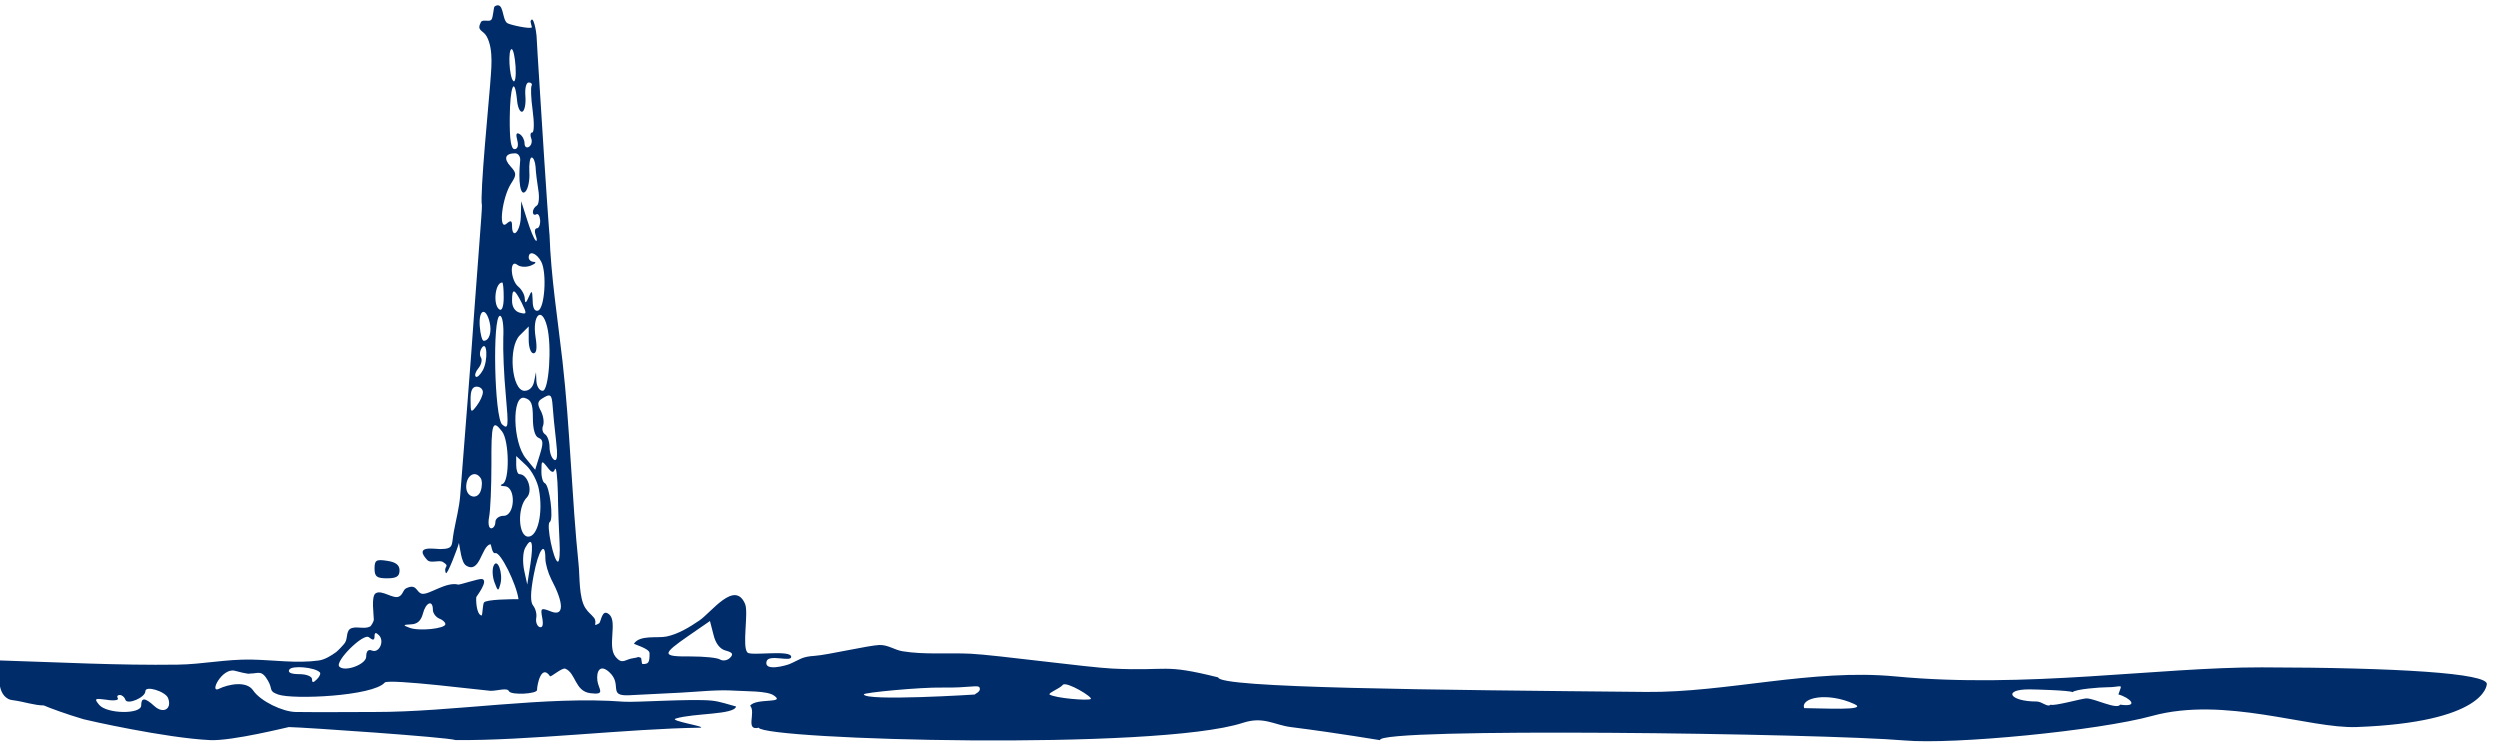
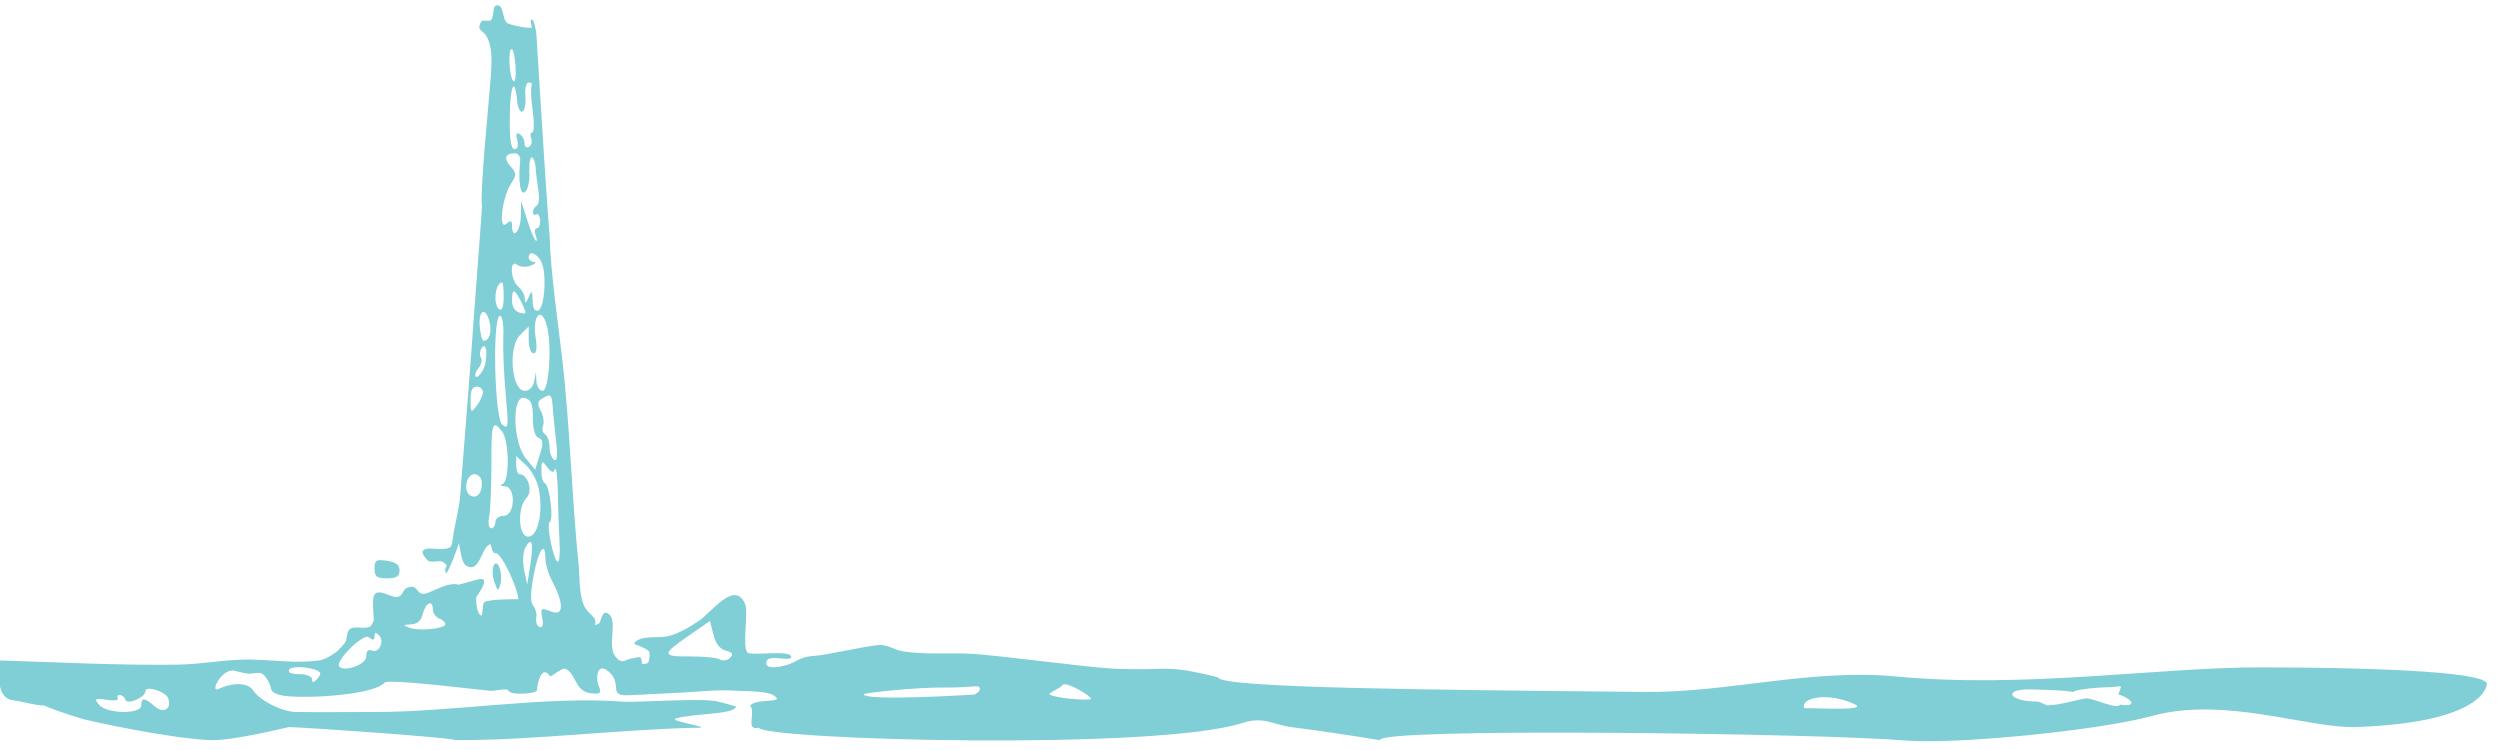
<svg xmlns="http://www.w3.org/2000/svg" viewBox="-329 176.2 600 179.7" x="0" y="0" width="600" height="180" xml:space="preserve" preserveAspectRatio="xMidYMid meet" version="1.1">
-   <style type="text/css"> .st0{fill:#002c6a;} </style>
+   <style type="text/css"> .st0{fill:#80ced6;} </style>
  <g transform="translate(0 225) scale(0.05 -0.05)">
    <path class="st0" d="M4276.4-2224.3c-498.9 0.8-1133.9-102.9-1757.7-43.5 -401.3 38.2-809.8-78.3-1197.6-74.5 -1026.6 9.9-2052.9 18.8-2053.6 69.8 -270.6 67.6-231.4 28.9-508.9 42.4 -120.8 5.9-558.3 65.2-679 71.2 -105.6 5.3-223.8-5.4-327.6 11.9 -39 6.5-69.2 31.2-110.9 30 -50.4-1.5-251.4-48.3-310.3-52 -64.4-4.1-69.5-17.6-120.9-39.4 -14.8-6.3-124.7-38.1-110.4 12.9 10.2 36.7 118.3-5.1 118.3 21.5 0 35.9-193.2 3.2-210 20.8 -27.2 28.4 6.3 192.1-11.5 233.5 -49.6 115.7-160.8-39.8-219.5-79.8 -47.1-32-101.1-65.1-157.5-76.8 -43.9-9-126.9 8.8-156.1-33.9 -2.4-3.5 74.3-23 74.6-45.9 0.5-44.6-4.4-53.3-34.1-52 -4.1 0.2-4.3 28.3-7.3 29.6 -18.2 7.6-10.4 1.3-35.5-1.6 -41.3-4.7-52.7-34-86.4 6.8 -40.8 49.3 10.6 168.4-30.5 203.3 -36 30.5-38.1-37.4-49-43.4 -35.5-19.4-4.6 2.6-24.1 27.4 -11.9 15.1-27.6 25.5-41.2 46.5 -31.5 48.9-26.4 150.3-32.1 205.5 -33.5 326.8-40.9 654.6-77.8 981 -22.7 200.4-55.3 403.7-62.1 605.4 -0.6-5.4-20.8 284.7-25.4 362.3 -4 69-35.9 558.3-36.9 592.8 -0.5 14.9-15.3 106.2-28.9 68.8 1.7-9.5 3.9-18.8 6.7-28.1 -5.5-10.9-108.6 12-119.1 20.3 -26.1 20.8-14.2 105.8-59.1 80.4 -7.3-4.1-6.4-54.9-17.3-65.5 -11.2-10.9-41.3 4.8-49.5-10.9 -22-42.5 10.5-37.1 27.6-67.9 35.8-64.4 21.1-165.9 16.5-235.8 -3.3-50.8-50.1-525.8-39.1-575.9 2.1-9.7-25.8-351-35.4-490.1 -20.7-300.3-45.5-600.1-68.7-900.2 -4.7-61.3-19.6-115.1-30.7-175.2 -12.4-67 2.3-83.3-66.2-83.9 -26.4-0.2-127.7 19.8-62-52 17.2-18.8 57.4 1.4 75.7-10 37.8-23.5 0.7-17.5 14.1-52.9 5.6-14.7 57.4 120.5 62.9 144.4 5.3-24.5 11.2-94 34.1-108.5 67-42.4 73.1 91.4 116.2 102.2 6.1 1.5 6.5-47.3 25.1-42.7 24.3 6 100.7-148.6 110.5-221 -35.8 0-154.5-0.9-165.7-16 -6.1-8.2-7.3-62.8-11-62.4 -26.5 3.2-27.9 78.7-25.7 88.9 0.4 2.1 60.7 79.4 27.5 86.2 -15.1 3.1-107.3-28.7-114.7-26.7 -56.8 15.2-139.3-49.2-172.4-44.2 -29.4 4.4-24.7 51.9-77.2 26.4 -15.4-7.5-15.3-30.5-34.3-39.6 -28.8-13.8-82.3 34.6-112.2 15.5 -22.5-14.4-8.7-103.1-8.7-126.9 0-7.2-12.7-30.1-18.4-32.8 -27.5-13.1-58.3 1.3-86.3-6.9 -30.2-8.8-19.6-45.8-32.2-67.9 -8-14.2-40.6-45.4-44-47.7 -24.2-17.2-53.8-36.1-83.8-40.3 -104.7-14.5-217.9 2.5-322.9 4.4 -123 2.2-233.5-22.6-354.3-24.3 -284.6-4-570.2 11.5-854.6 20.2 0-51.5-17.8-152.8 41.3-184.5 8.5-4.6 18.3-5.9 27.8-7.1 44.5-5.8 99.3-24.4 143.4-24.4 24.7-11.2 111-42.9 191-66.3 14.4-4.2 391.8-89.9 606.9-100.1 106.2-5.1 375.6 62.9 378.2 62.6 77.3-1.6 758.7-48.4 800.3-62.4 343.7-3.8 831 55 1174.7 59.4 35.8 4.3-152.8 33.2-118.2 43.8 86.7 26.7 281.7 17.5 289.8 57.9 -38.6 10-76.3 24.1-116.3 28.2 -96.3 9.8-368.9-9.3-421.8-5.2 -374.1 29-822.4-50-1197.2-49.3 -145.5 0.2-232.8-1.9-378.4 0 -62.5 0.9-169.3 51.6-204.5 103.7 -32.2 47.6-119.7 29.1-164.2 7.5 -48.3-23.4 15.1 102 76 86.7 6.4-1.6 67.7-18.6 73.1-13.4 40.8-0.6 55.1 20 86.5-34.3 24.6-42.4 1.5-49.4 49-66.4 71.3-25.4 455-7.8 511.3 57.3 17.4 20.2 491.3-39.6 508.2-39.6 35.3 0 79.4 16.5 88-1.5 9.8-20.5 135-13.4 135 5.5 0 25.8 21 126.6 62.2 66.2 4.1-6 57.7 42.4 73.4 36.1 50.9-20.4 45.5-107.8 119.4-117.5 77.6-10.3 39.6 19.6 34.6 60 -5.7 46.4 13.5 80.7 57 41.1 65.7-59.8-9.5-116.3 95.3-111.1 82.3 4.1 164.6 8.2 246.8 12.4 86.3 4.4 176.3 15.4 262.8 9.5 47.9-3.2 151.3-0.4 183.9-22.1 62.8-41.8-83.2-11.1-112.6-50 29.3-31.2-25.3-121.6 41.1-105.6 28.2-58.3 1911.2-111.7 2324.4 23.5 98.8 32.3 149.6-10.2 229.6-20.4 244.5-31.1 423-62.9 428.6-62.9 -23 61.9 2125.9 32.6 2517.9-1.4 235.6-20.5 928.6 46.5 1187.6 117.7 348.9 95.9 753.7-61.7 982-53.3 612.9 22.5 624 198.6 625 205.3C5364.9-2252.3 4924.9-2225.4 4276.4-2224.3ZM-5838.2-2410.9c-46 42-64 43-64 4 0-44-166-41-202 3 -25 30-21 32 36 24 35-6 59-2 54 7 -6 9-2 16 9 16 11 0 23-10 27-23 9-26 96 11 96 41 0 29 97-1 109-33C-5753.2-2423.9-5796.2-2448.9-5838.2-2410.9ZM-5058.2-2280.9c-19-19-24-18-24 0 0 13-27 24-61 24 -40 0-57 8-48 22 13 21 122 11 146-13C-5039.2-2252.9-5045.2-2267.9-5058.2-2280.9ZM-4794.2-2143.9c-18 8-28-2-28-29 0-37-102-75-129-48 -24 24 116 163 142 141 20-16 27-15 27 5 0 18 6 20 21 5C-4733.2-2097.9-4759.2-2156.9-4794.2-2143.9ZM-4615.2-2033.9c-32 12-31 14 8 16 30 1 48 17 57 51 14 55 48 69 48 19 0-16 14-35 30-42 17-6 30-18 30-27C-4442.2-2038.9-4571.2-2051.9-4615.2-2033.9ZM-3894.2-1621.9c3-52 0-95-8-95 -20 0-57 179-39 190 20 13-1 178-24 187 -9 3-17 30-16 60 0 49 2 50 28 17 20-27 30-30 37-10 6 14 12-37 14-114C-3901.2-1463.9-3897.2-1569.9-3894.2-1621.9ZM-3927.2-971.9c2-30 9-103 16-162 9-75 6-103-9-94 -12 7-22 35-22 61s-10 54-21 61c-12 7-17 26-10 42 6 17 1 48-11 71 -17 31-16 45 5 58C-3937.2-907.9-3931.2-912.9-3927.2-971.9ZM-3975.2-896.9c-15 0-28 20-30 45l-2 45 -9-45c-5-27-23-45-46-45 -62 0-80 209-23 266l43 43v-65c0-35 10-64 23-64 15 0 18 26 10 77 -17 107 30 152 55 52C-3930.2-680.9-3945.2-896.9-3975.2-896.9ZM-4122.2-464.9c0 63 11 60 46-9 26-54 26-57-9-48C-4108.2-515.9-4122.2-493.9-4122.2-464.9ZM-3997.2-511.9c-16-5-26 12-26 48 -2 50-4 52-19 17 -13-31-18-32-19-7 0 17-14 43-31 57 -38 31-43 135-5 105 14-11 42-13 65-4 22 9 29 17 15 18 -14 0-25 10-25 21 0 35 38 22 60-20C-3954.2-329.9-3965.2-500.9-3997.2-511.9ZM-4072.2 443.1c11 6 17 39 14 75 -3 38 4 65 16 65s18-7 14-15c-5-8-3-62 5-120 8-58 7-105-2-105 -9 0-11-13-5-28 6-15 1-34-11-41 -11-7-21 0-21 17 0 16-10 36-23 44 -16 10-20 1-12-29 7-26 2-43-13-43 -17 0-24 46-23 150 1 151 23 206 35 85C-4095.2 462.1-4083.2 438.1-4072.2 443.1ZM-4124.2 743.1c8 0 16-38 19-84 3-47-2-78-11-69C-4136.2 610.1-4142.2 743.1-4124.2 743.1ZM-4129.2 180.1c-35 38-26 63 22 63 15 0 26-16 24-35 -10-102 1-173 25-149 13 13 22 56 19 94 -2 39 3 70 11 70 9 0 17-20 19-45 1-25 7-74 13-110 6-35 3-70-7-76 -11-6-19-20-19-31 0-11 7-16 16-11 9 6 17-7 19-28 1-22-6-39-16-39s-12-16-5-35c7-19 6-30-1-23 -8 7-26 52-41 100l-28 88 -2-75c-2-71-42-112-42-43 0 26-6 28-28 9 -39-31-19 129 24 195C-4100.2 139.1-4100.2 148.1-4129.2 180.1ZM-4169.2-376.9c4 0 7-32 7-71 0-43-8-66-20-59C-4215.2-486.9-4204.2-376.9-4169.2-376.9ZM-4180.2-536.9c12 0 19-45 16-105 -2-58 3-181 12-275 14-154 12-167-17-142C-4207.2-1027.9-4217.2-536.9-4180.2-536.9ZM-4272.2-1375.9c-15-47-70-33-70 18 0 56 44 82 70 41C-4265.2-1327.9-4265.2-1354.9-4272.2-1375.9ZM-4291.2-967.9c-28-37-30-35-30 26 -1 45 8 65 29 65 17 0 30-12 30-26C-4262.2-917.9-4275.2-946.9-4291.2-967.9ZM-4262.2-797.9c-13-23-28-37-34-31 -7 6-1 24 13 41 13 16 19 39 12 50 -8 12-6 32 3 46C-4242.2-650.9-4236.2-748.9-4262.2-797.9ZM-4258.2-656.9c-8 0-16 32-19 70 -6 80 28 95 47 21C-4218.2-613.9-4231.2-656.9-4258.2-656.9ZM-4162.2-1496.9c-22 0-40-13-40-30 0-16-9-30-20-30 -12 0-16 24-10 55 6 30 11 143 11 250 -1 200 5 220 51 160 35-45 37-238 3-252 -15-6-11-10 10-11C-4102.2-1357.9-4107.2-1496.9-4162.2-1496.9ZM-4062.2-930.9c32-9 40-27 40-96 0-54 10-90 28-96 22-9 23-25 5-82l-22-71 -45 55C-4119.2-1143.9-4124.2-914.9-4062.2-930.9ZM-4051.2-1408.9c30 31 5 112-36 112 -8 0-15 20-15 43v44l48-45c27-25 54-77 61-116 21-111-5-226-51-226C-4093.2-1596.9-4098.2-1455.9-4051.2-1408.9ZM-4049.2-1826.9l-15 69c-8 39-6 86 5 107 32 58 41 27 25-79L-4049.2-1826.9ZM-3933.2-1956.9c-51 20-53 18-44-30 6-33 2-49-13-44 -12 5-19 24-16 43 4 18-3 45-14 59 -15 17-14 63 2 148 23 121 56 168 56 79 0-25 13-69 28-99C-3872.2-1917.9-3872.2-1979.9-3933.2-1956.9ZM-3076.2-2178.9c-12-12-33-16-47-8 -13 9-77 15-142 15 -140-1-140 9-7 101l100 69 17-66c10-42 31-69 59-76C-3063.2-2152.9-3058.2-2160.9-3076.2-2178.9ZM-1898.2-2354.3c12 0-535.3-34.3-535.3 0.7 0 8 270 34.3 377 32.3 129-2 171.9 14.4 178.3 0C-1868.2-2343.8-1910.2-2354.3-1898.2-2354.3ZM-1345-2376.7c-19.4-8.1-167.7 4.7-196.7 21.7 -10 7 50.3 29.7 63.3 46.7C-1462.3-2289.3-1328.3-2369.7-1345-2376.7ZM2080-2420c-17.9 50.3 111.7 78.3 240 20C2395.1-2434.1 2160-2420 2080-2420ZM3596.7-2403.3c-15.4-25.7-122.6 30-161.7 30 -21.1 0-157.5-39-171.7-30 -15.8-14.8-40.4 15.1-68.3 15.1 -128.9 0-163.7 58.2-35 58.2 21 0 194.2-4.5 208.3-13.3 15.8 14.8 133.7 23.3 161.7 23.3 80.4 0 78.2 24.2 58.3-34.4C3642.6-2368.9 3692.9-2417 3596.7-2403.3ZM-4782.2-1749.9c0-39 11-47 60-47 45 0 60 9 60 38 0 26-18 40-60 46C-4774.2-1704.9-4782.2-1709.9-4782.2-1749.9ZM-4211.2-1737.9c-7-18-5-53 5-79 16-43 18-44 28-8C-4164.2-1770.9-4193.2-1694.9-4211.2-1737.9Z" />
  </g>
</svg>
